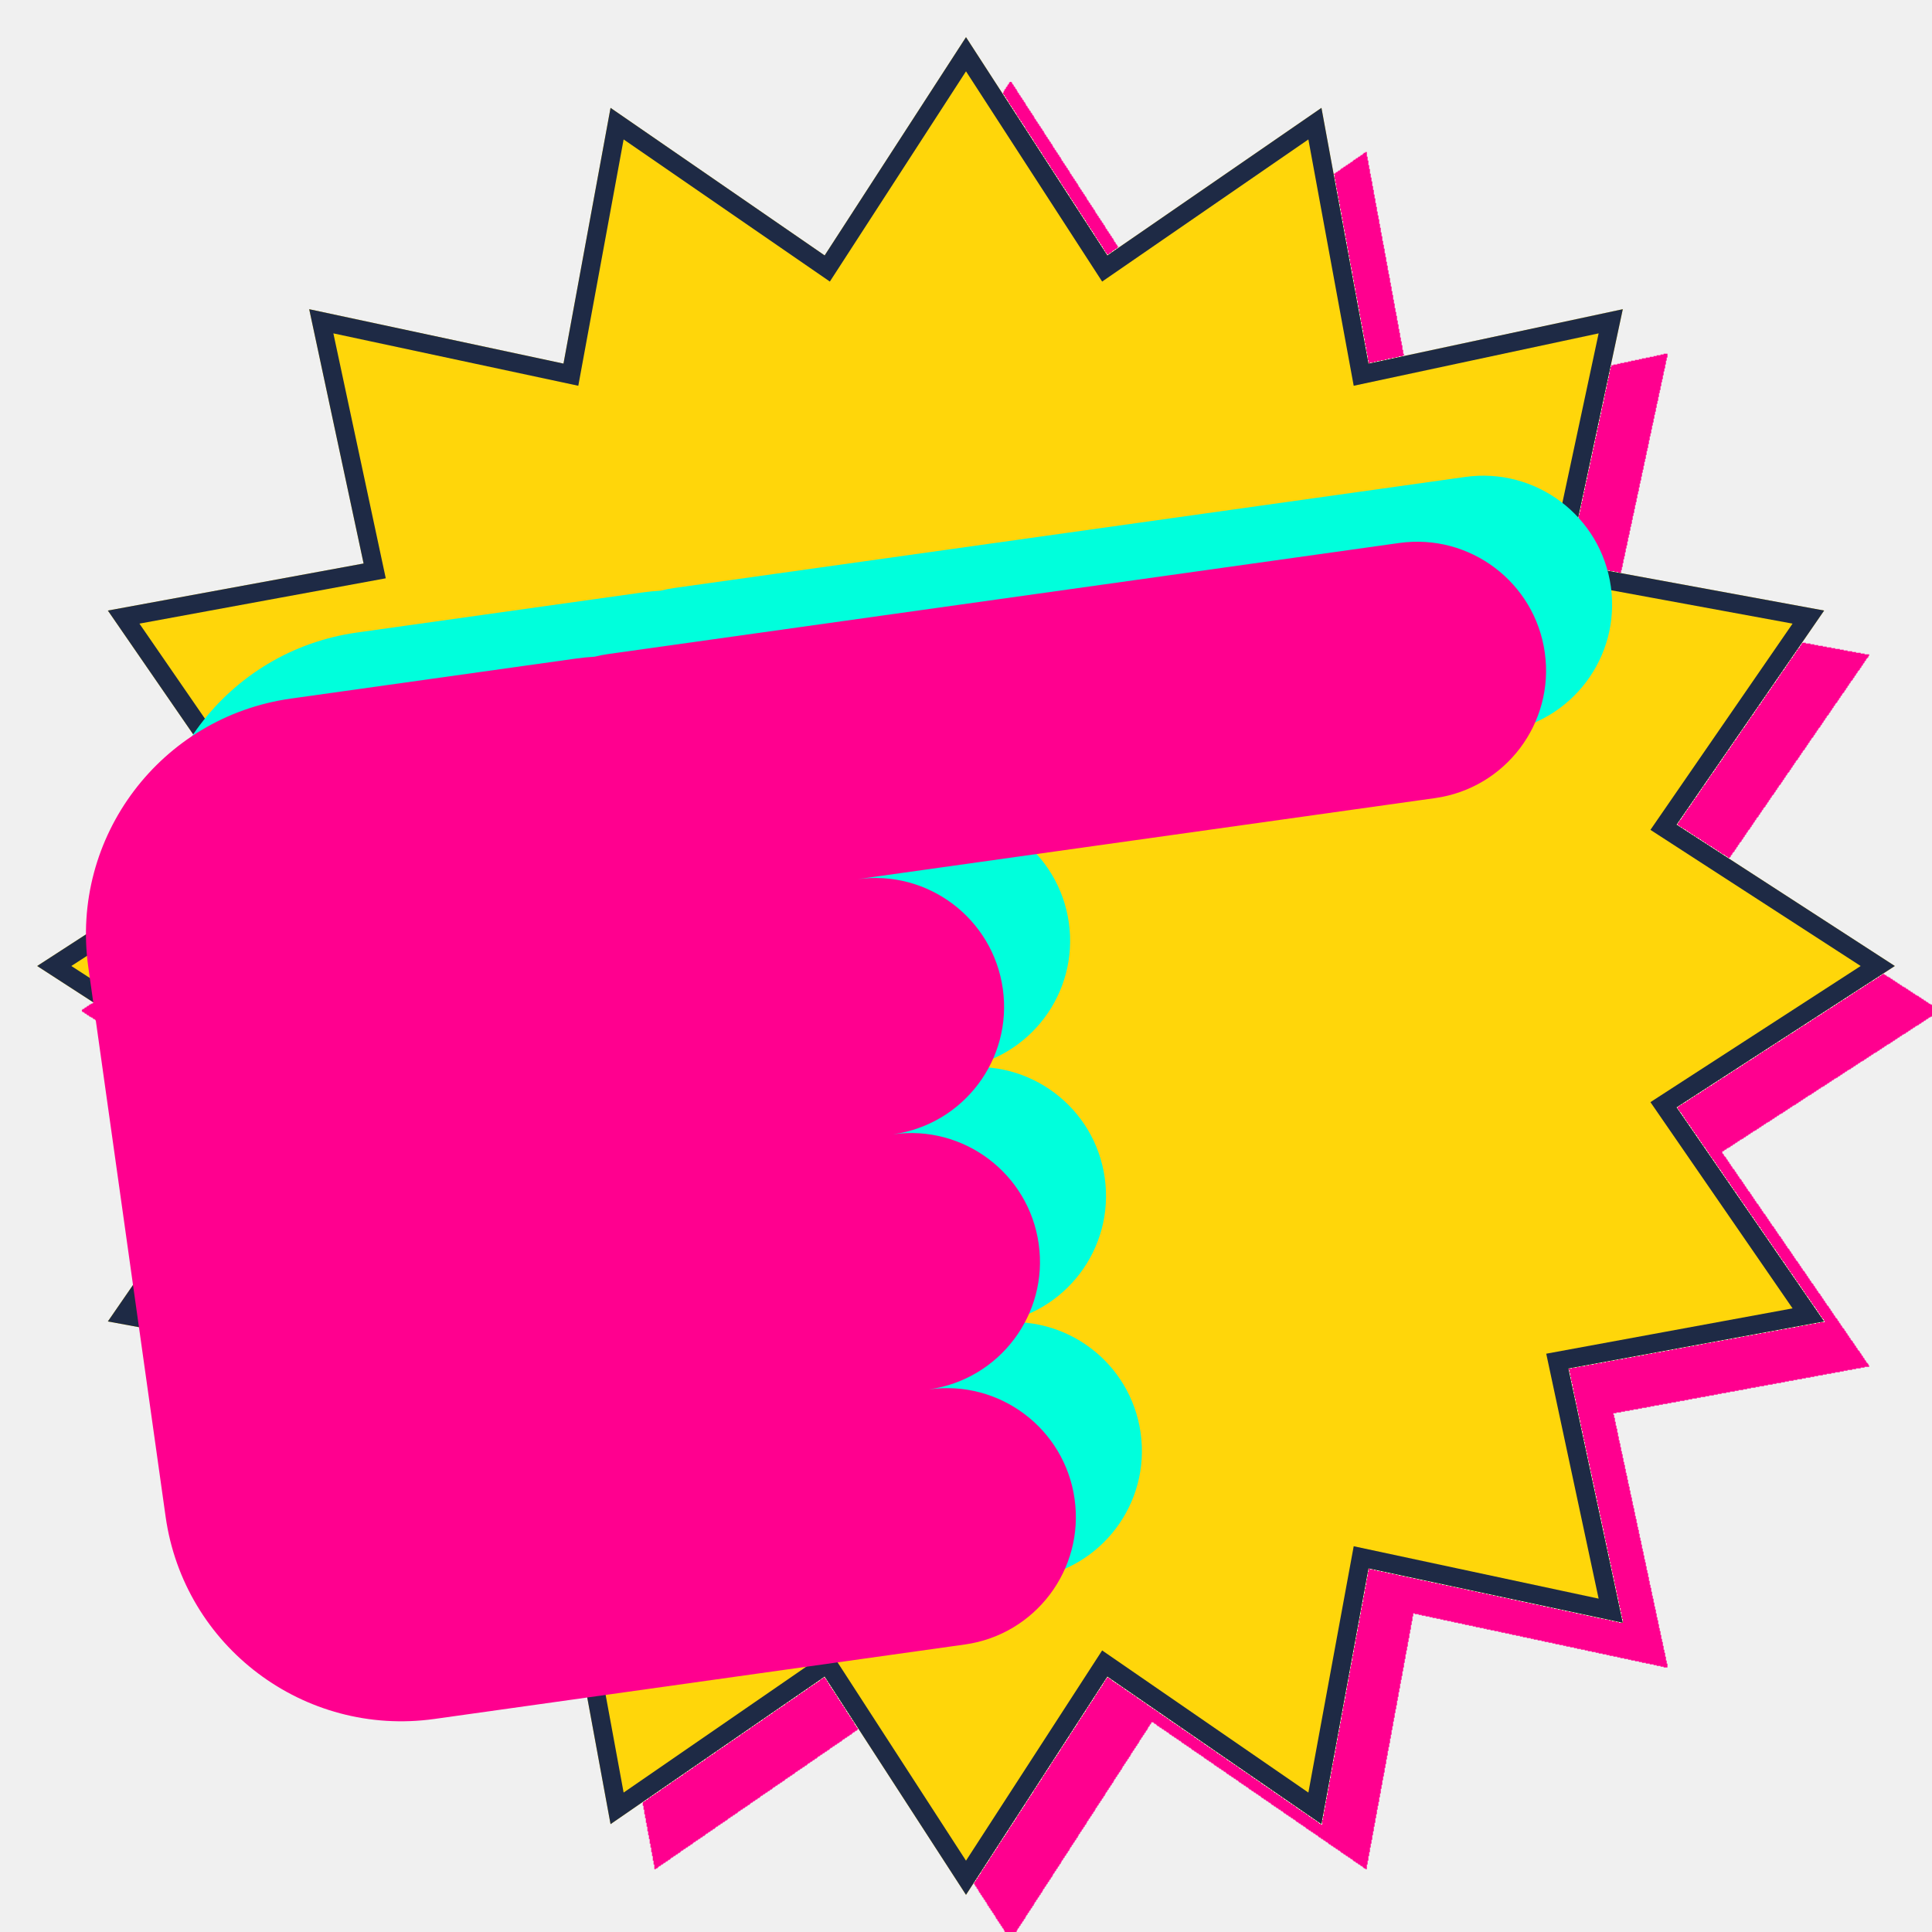
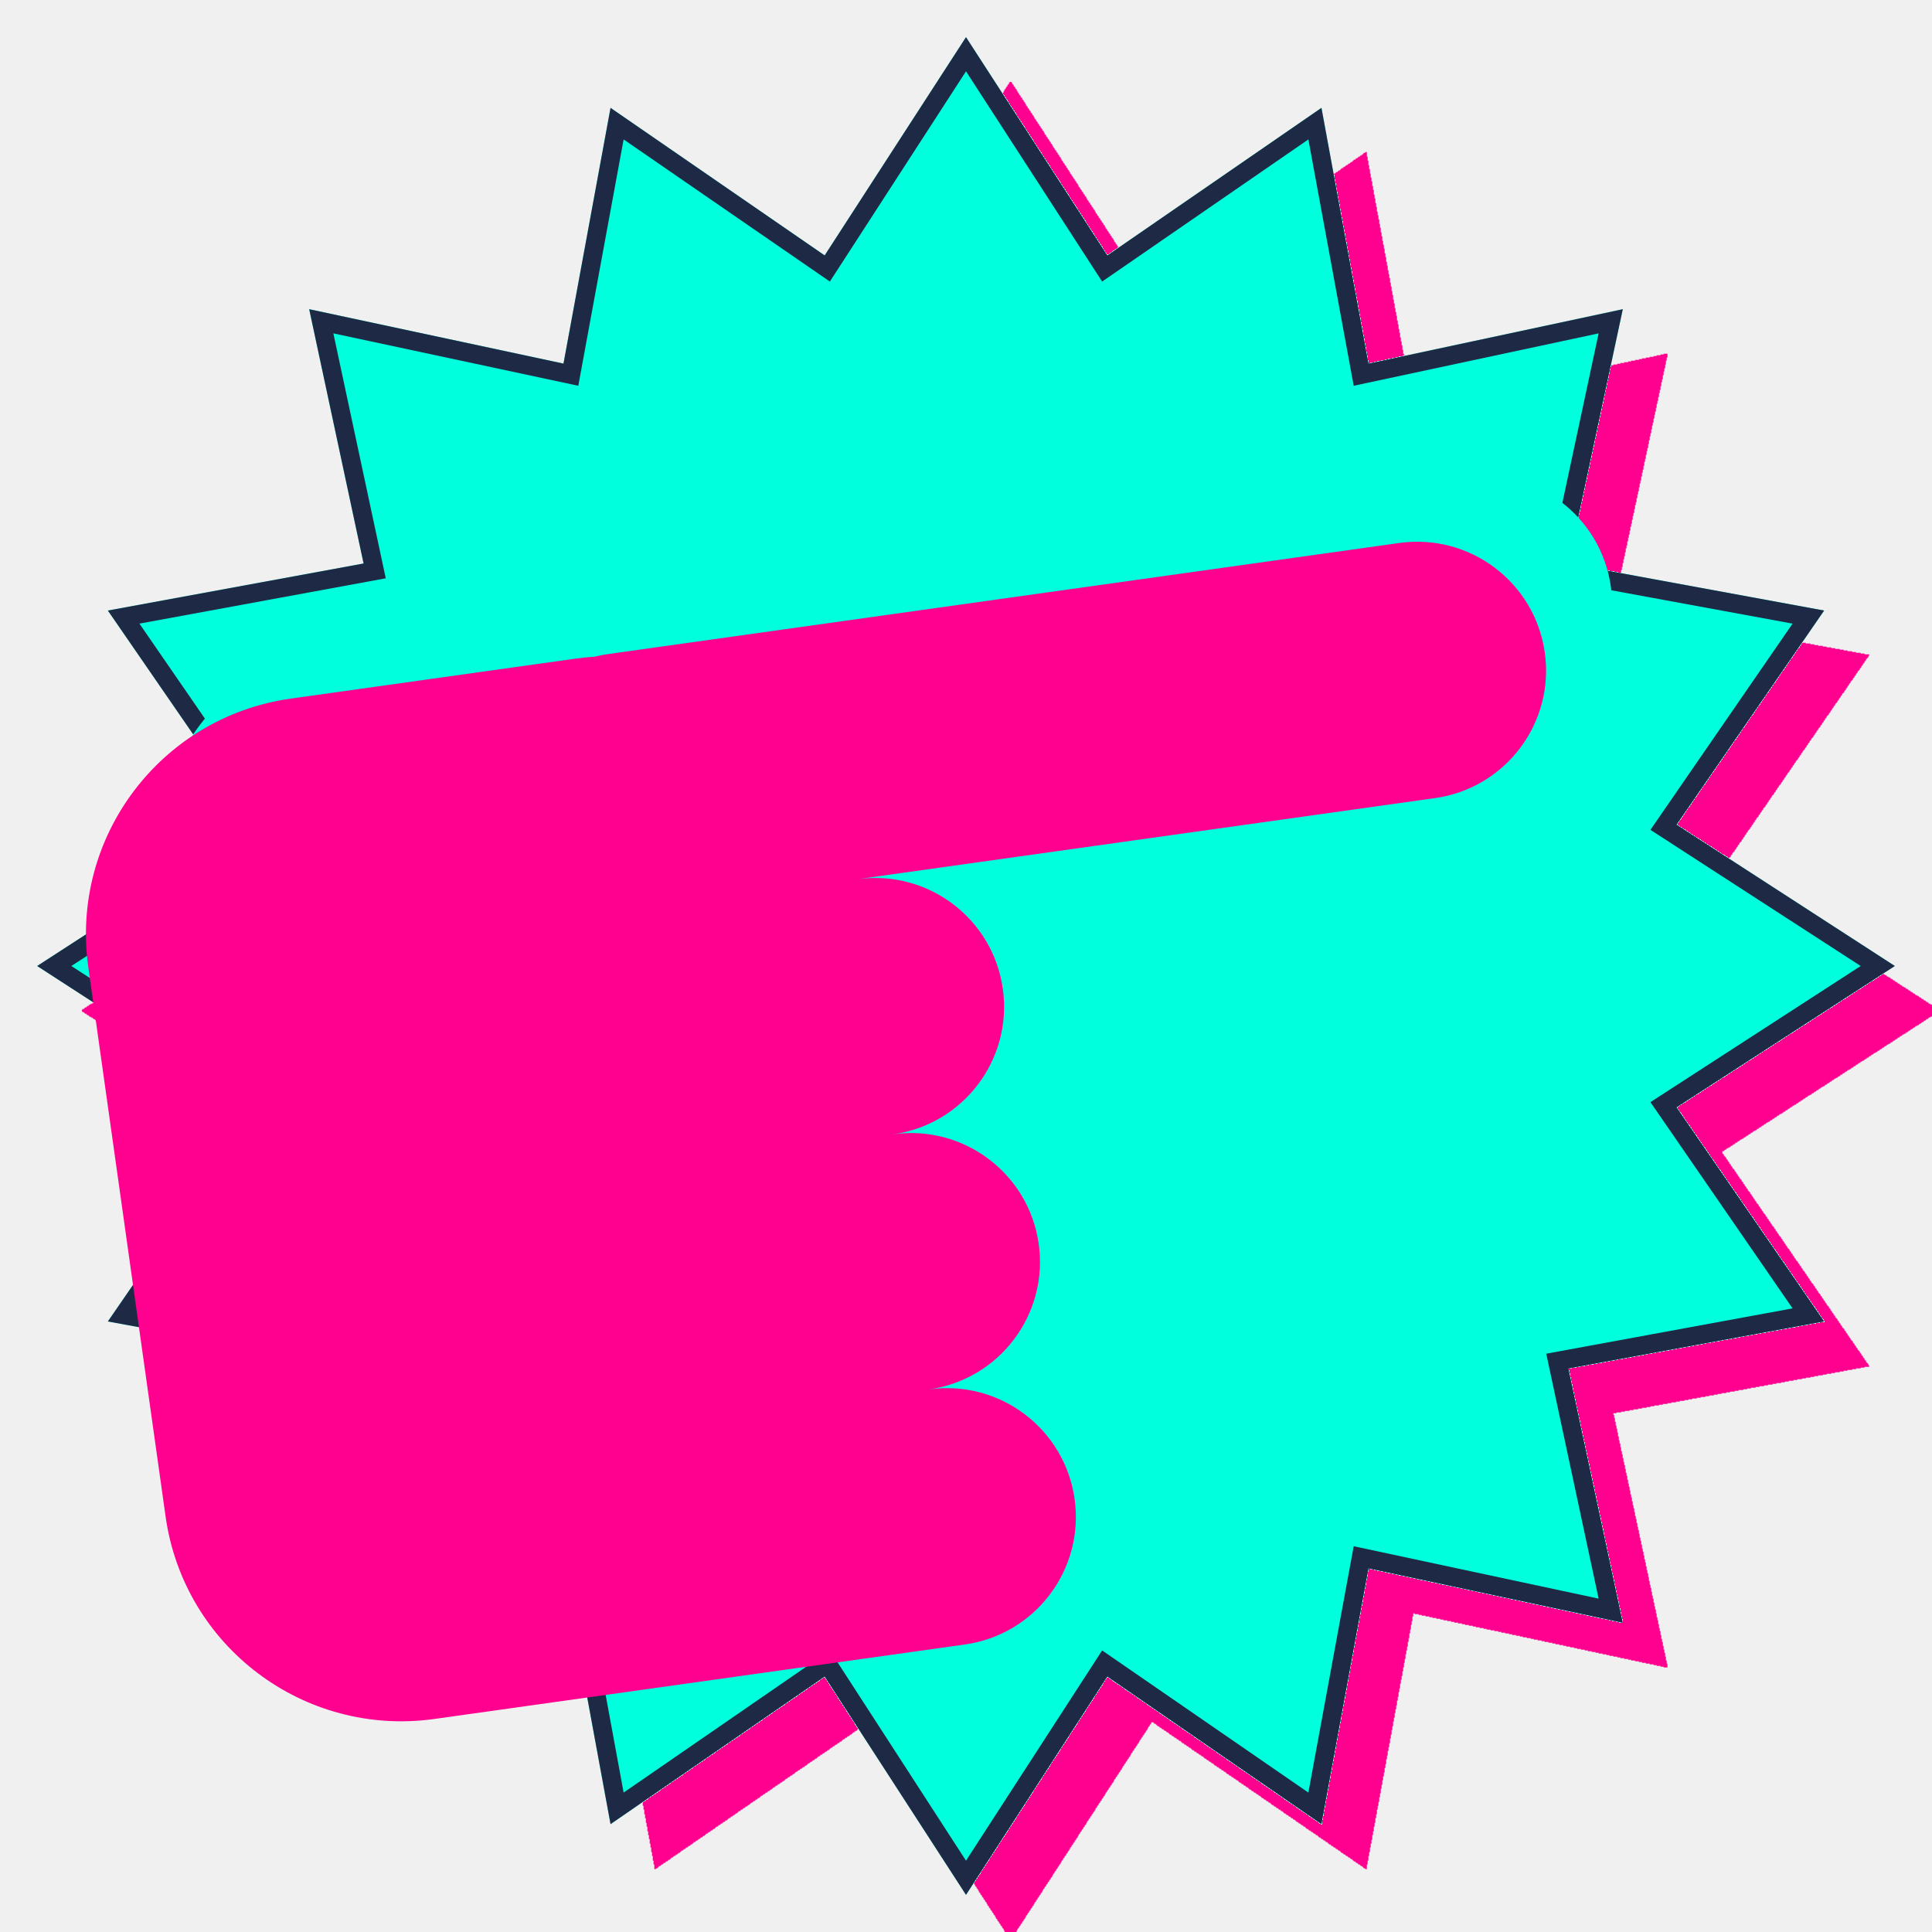
<svg xmlns="http://www.w3.org/2000/svg" xmlns:xlink="http://www.w3.org/1999/xlink" preserveAspectRatio="none" overflow="visible" style="display: block;" width="520" height="520" viewBox="0 0 520 520" fill="none">
  <g id="Hero-Art" clip-path="url(#clip0_0_6)">
    <g id="Burst gelb" filter="url(#filter0_d_0_6)">
-       <use xlink:href="#stroke0_0_6" fill="#FFD60A" />
+       <use xlink:href="#stroke0_0_6" fill="#00FFDC" />
      <mask id="stroke1_0_6" fill="white">
        <use xlink:href="#stroke0_0_6" />
      </mask>
      <path d="M260 10L298.043 68.747L355.671 29.03L368.336 97.863L436.777 83.223L422.137 151.664L490.97 164.329L451.253 221.957L510 260L451.253 298.043L490.97 355.671L422.137 368.336L436.777 436.777L368.336 422.137L355.671 490.97L298.043 451.253L260 510L221.957 451.253L164.329 490.97L151.664 422.137L83.223 436.777L97.863 368.336L29.03 355.671L68.747 298.043L10 260L68.747 221.957L29.03 164.329L97.863 151.664L83.223 83.223L151.664 97.863L164.329 29.03L221.957 68.747L260 10Z" stroke-width="10" stroke="#1E2A45" mask="url(#stroke1_0_6)" />
    </g>
    <g id="Finger (multi stacked)">
      <path id="Union" d="M96.074 170.246C61.033 175.165 36.618 207.528 41.543 242.53L62.349 390.41C67.274 425.413 99.673 449.8 134.714 444.88L277.471 424.84C296.452 422.175 309.676 404.645 307.009 385.686C304.341 366.726 286.792 353.516 267.811 356.181C286.792 353.516 300.016 335.987 297.349 317.027C294.681 298.067 277.132 284.858 258.151 287.522C277.132 284.858 290.356 267.328 287.689 248.368C285.021 229.409 267.472 216.199 248.491 218.864L404.026 197.029C423.007 194.364 436.231 176.835 433.563 157.875C430.896 138.916 413.347 125.706 394.366 128.37L181.552 158.246C180.291 158.423 179.055 158.666 177.847 158.97C176.153 159.073 174.45 159.243 172.74 159.483L96.074 170.246Z" fill="#00FFDC" />
      <path id="Union_2" d="M78.296 188.024C43.255 192.943 18.841 225.306 23.765 260.308L44.572 408.188C49.496 443.19 81.895 467.577 116.936 462.658L259.694 442.617C278.674 439.953 291.899 422.423 289.231 403.463C286.564 384.504 269.014 371.294 250.034 373.959C269.014 371.294 282.239 353.764 279.571 334.805C276.903 315.845 259.354 302.636 240.374 305.3C259.354 302.636 272.579 285.106 269.911 266.146C267.243 247.187 249.694 233.977 230.713 236.642L386.248 214.807C405.229 212.142 418.453 194.612 415.786 175.653C413.118 156.693 395.569 143.484 376.588 146.148L163.774 176.024C162.513 176.201 161.277 176.444 160.07 176.748C158.375 176.851 156.672 177.021 154.962 177.261L78.296 188.024Z" fill="#FF008F" />
    </g>
  </g>
  <defs>
    <filter id="filter0_d_0_6" x="10" y="10" width="512" height="512" filterUnits="userSpaceOnUse" color-interpolation-filters="sRGB">
      <feFlood flood-opacity="0" result="BackgroundImageFix" />
      <feColorMatrix in="SourceAlpha" type="matrix" values="0 0 0 0 0 0 0 0 0 0 0 0 0 0 0 0 0 0 127 0" result="hardAlpha" />
      <feOffset dx="12" dy="12" />
      <feComposite in2="hardAlpha" operator="out" />
      <feColorMatrix type="matrix" values="0 0 0 0 1 0 0 0 0 0 0 0 0 0 0.561 0 0 0 1 0" />
      <feBlend mode="normal" in2="BackgroundImageFix" result="effect1_dropShadow_0_6" />
      <feBlend mode="normal" in="SourceGraphic" in2="effect1_dropShadow_0_6" result="shape" />
    </filter>
    <clipPath id="clip0_0_6">
      <rect width="520" height="520" fill="white" />
    </clipPath>
    <path id="stroke0_0_6" d="M260 10L298.043 68.747L355.671 29.03L368.336 97.863L436.777 83.223L422.137 151.664L490.97 164.329L451.253 221.957L510 260L451.253 298.043L490.97 355.671L422.137 368.336L436.777 436.777L368.336 422.137L355.671 490.97L298.043 451.253L260 510L221.957 451.253L164.329 490.97L151.664 422.137L83.223 436.777L97.863 368.336L29.03 355.671L68.747 298.043L10 260L68.747 221.957L29.03 164.329L97.863 151.664L83.223 83.223L151.664 97.863L164.329 29.03L221.957 68.747L260 10Z" />
  </defs>
</svg>
